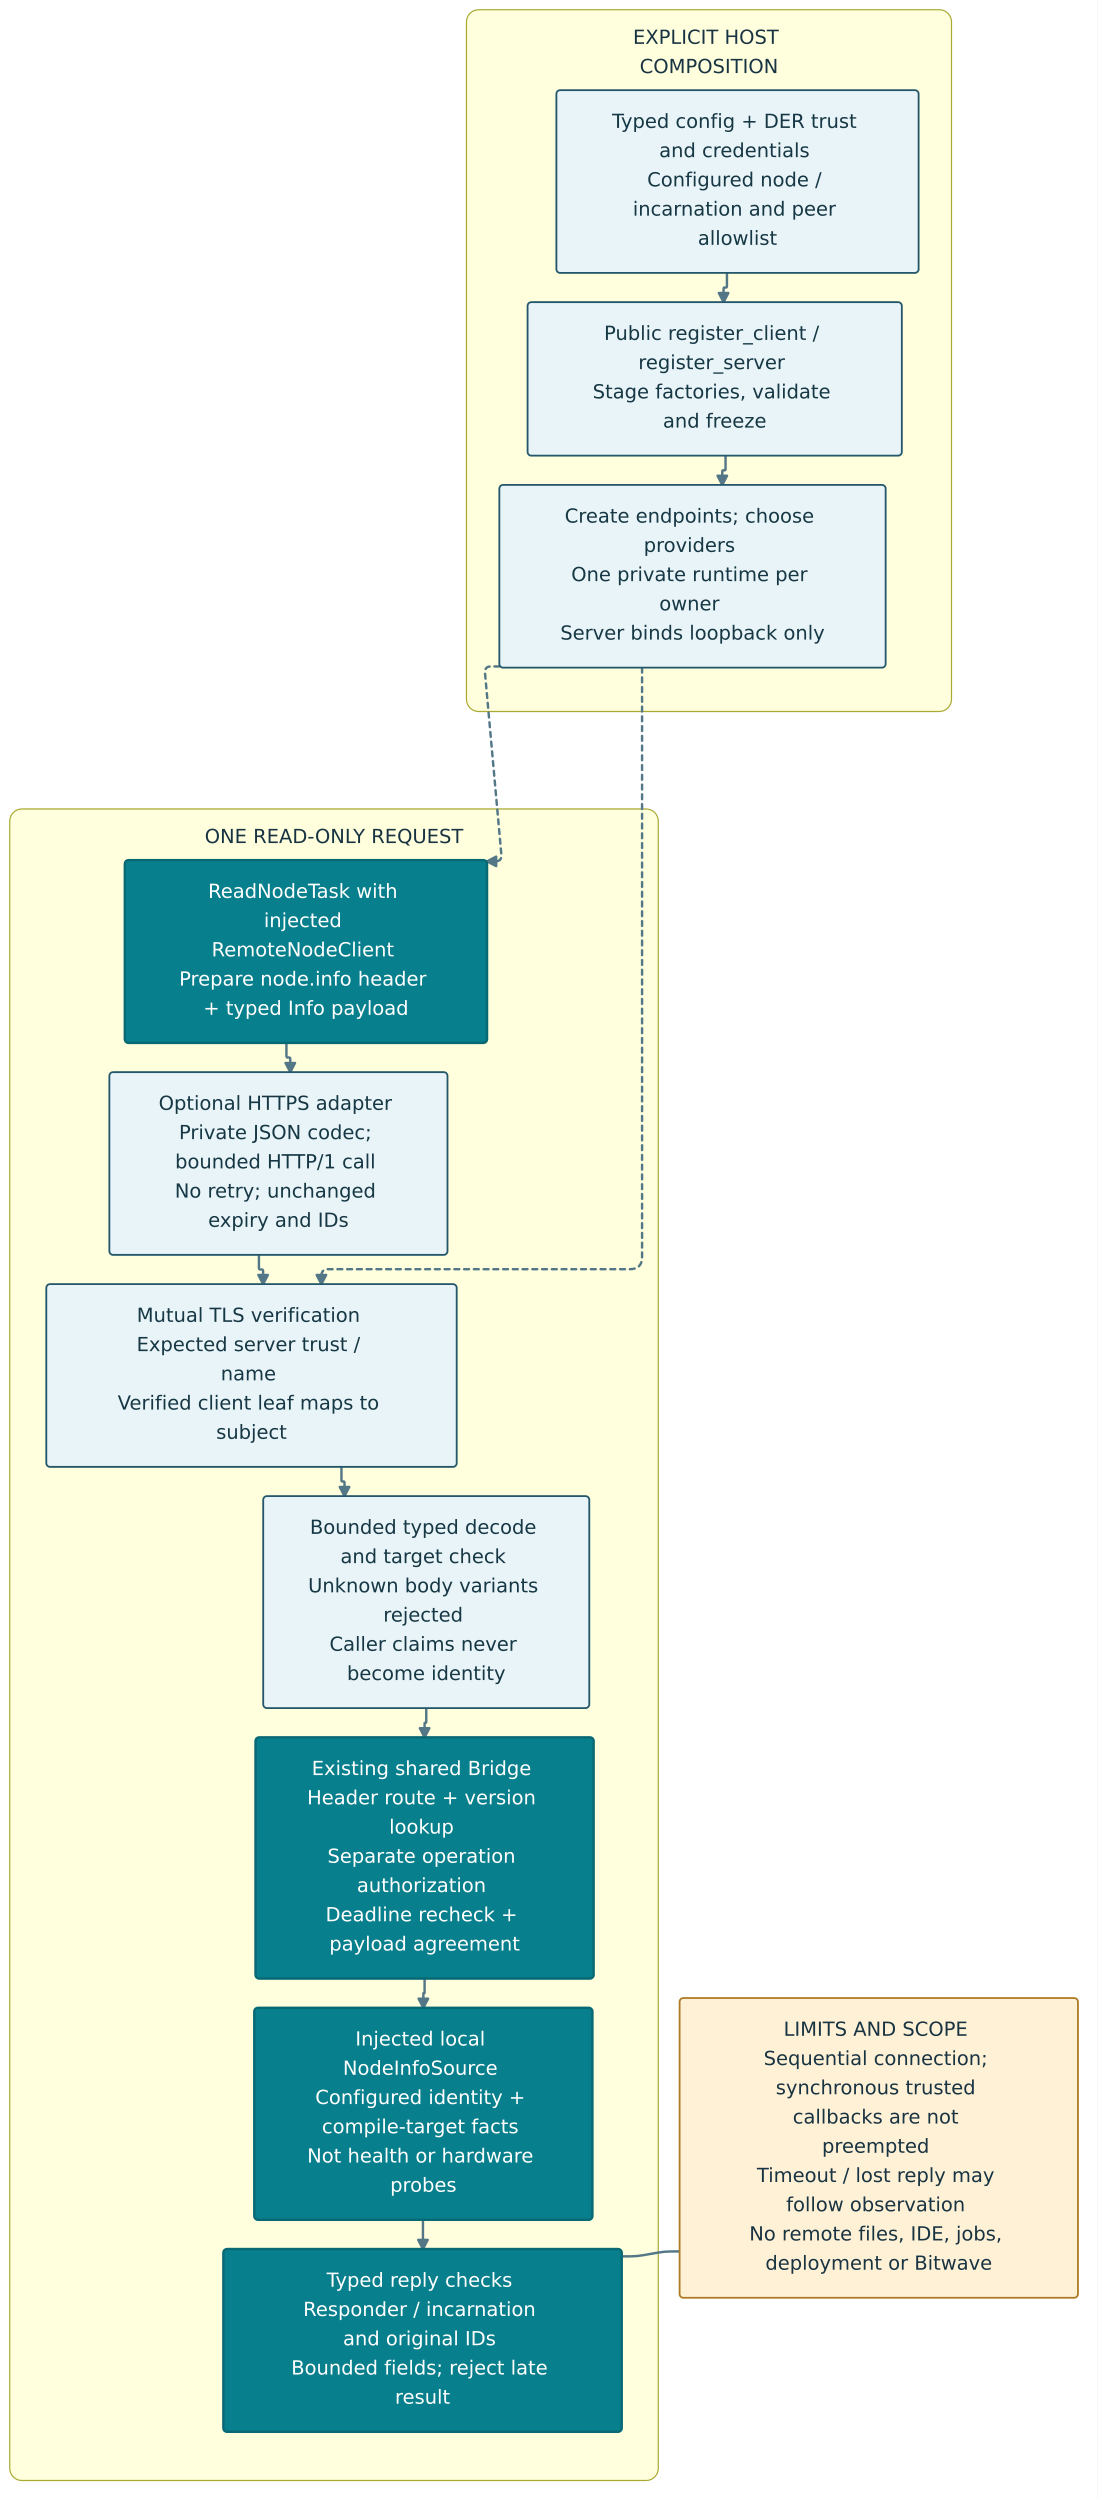
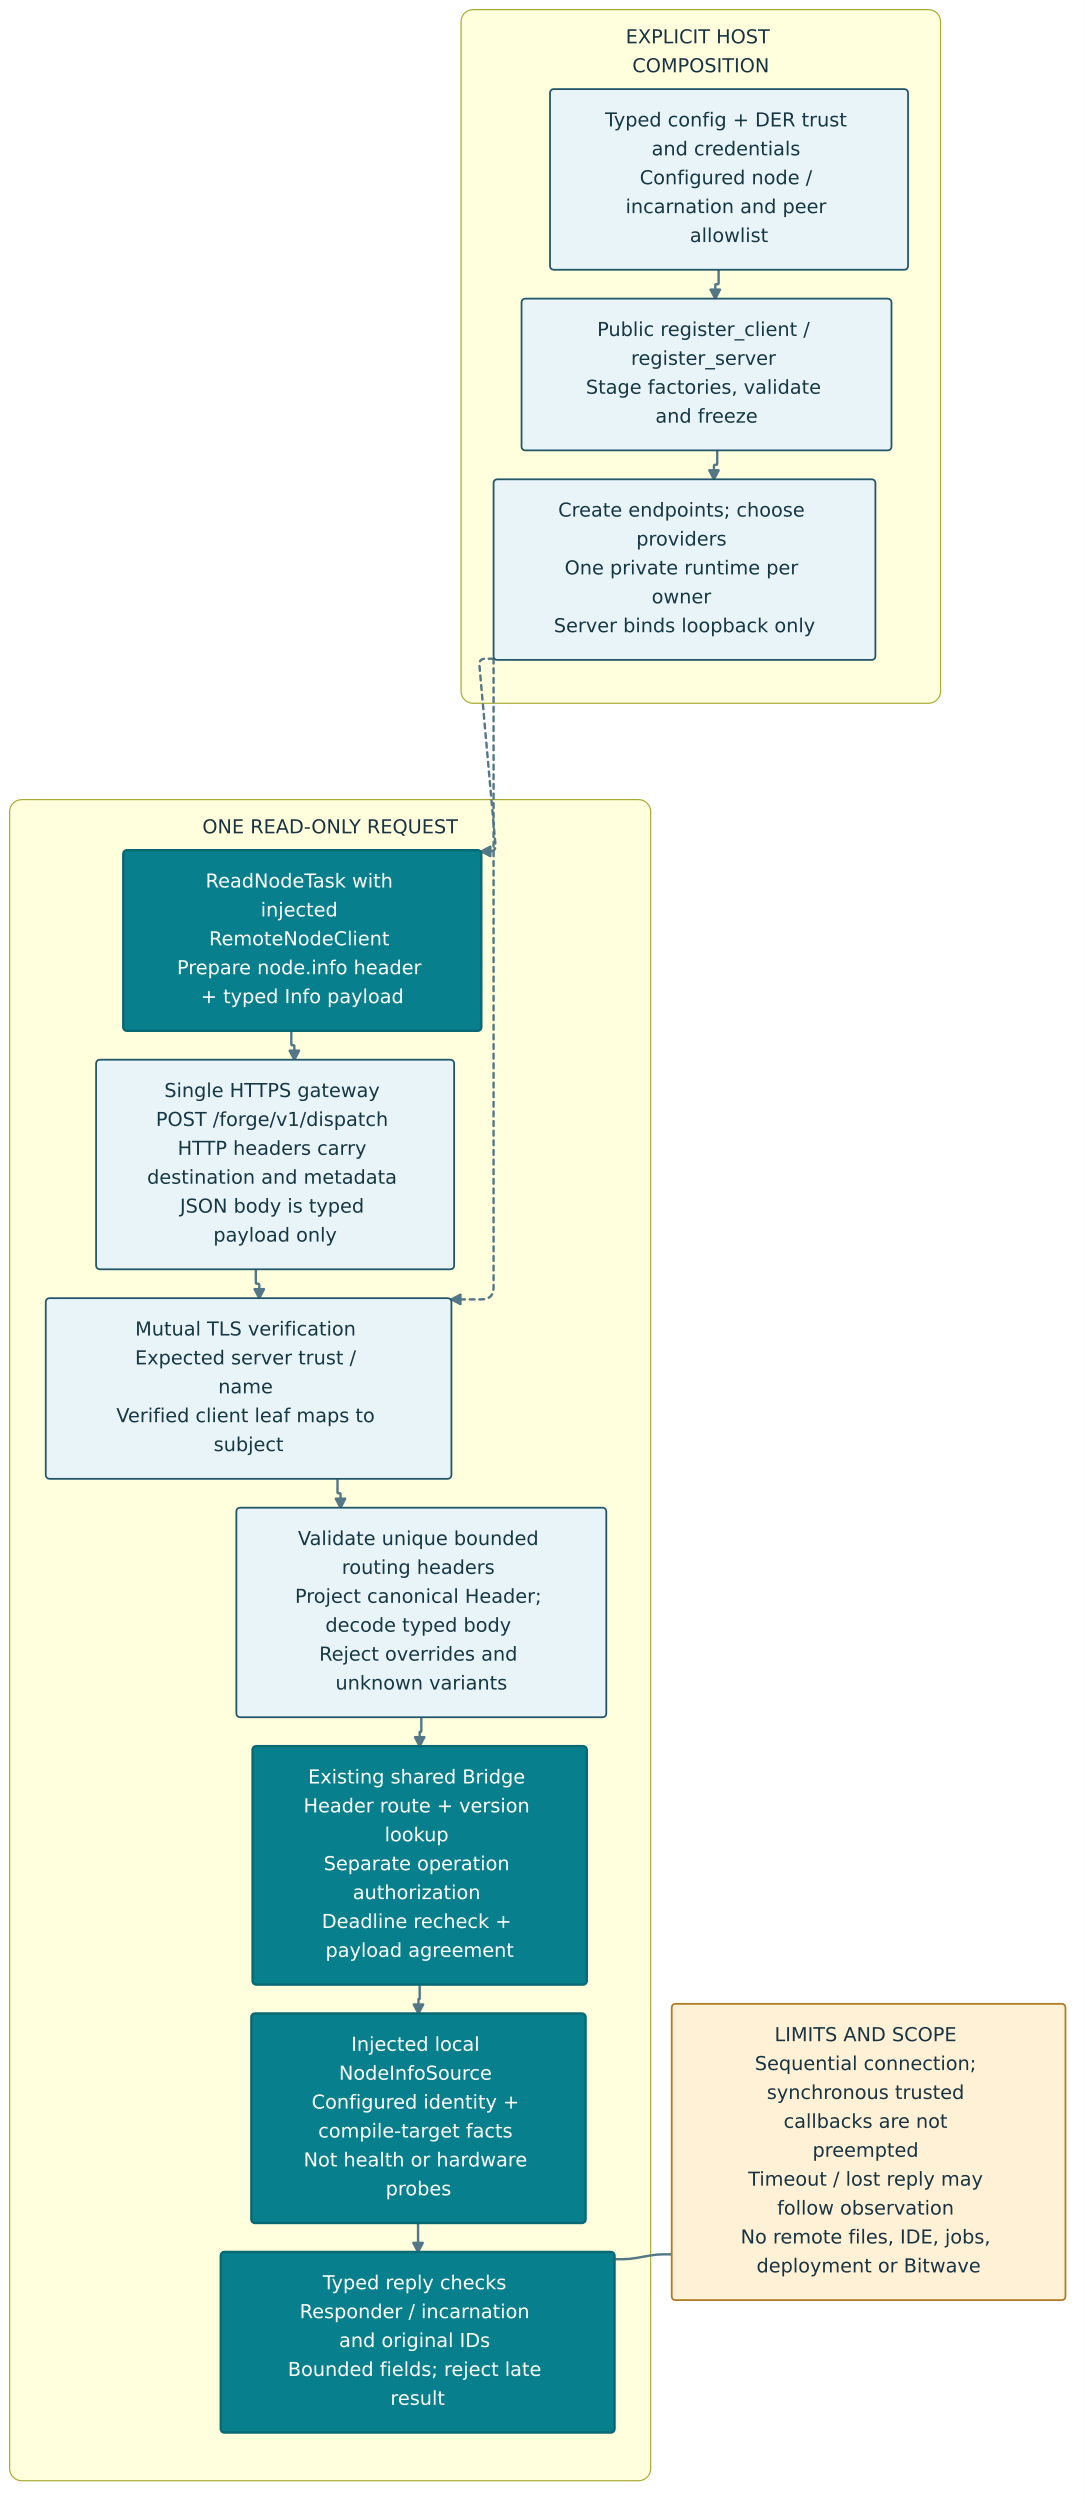
- <svg xmlns="http://www.w3.org/2000/svg" width="900.778" height="2052" viewBox="0 0 900.778 2052">
-   <rect x="0" y="0" width="900.778" height="2052" fill="#ffffff" />
+ <svg xmlns="http://www.w3.org/2000/svg" width="900.773" height="2076" viewBox="0 0 900.773 2076">
+   <rect x="0" y="0" width="900.773" height="2076" fill="#ffffff" />
  <defs>
    <marker id="arrow-0" viewBox="0 0 10 10" refX="5" refY="5" markerUnits="userSpaceOnUse" markerWidth="8" markerHeight="8" orient="auto">
      <path d="M 0 0 L 10 5 L 0 10 z" fill="#537787" stroke="#537787" stroke-width="1" stroke-dasharray="1,0" />
    </marker>
    <marker id="arrow-start-0" viewBox="0 0 10 10" refX="4.5" refY="5" markerUnits="userSpaceOnUse" markerWidth="8" markerHeight="8" orient="auto">
      <path d="M 0 5 L 10 10 L 10 0 z" fill="#537787" stroke="#537787" stroke-width="1" stroke-dasharray="1,0" />
    </marker>
  </defs>
-   <rect x="8.00" y="664.00" width="532.31" height="1372.00" rx="10" ry="10" fill="#FFFFDE" stroke="#AAAA33" stroke-width="1" />
+   <rect x="8.00" y="664.00" width="532.30" height="1396.00" rx="10" ry="10" fill="#FFFFDE" stroke="#AAAA33" stroke-width="1" />
  <text x="274.15" y="692.00" text-anchor="middle" font-family="DejaVu Sans" font-size="16" fill="#183342">
    <tspan x="274.15" dy="0.00">ONE READ-ONLY REQUEST</tspan>
  </text>
-   <rect x="382.86" y="8.00" width="398.13" height="576.00" rx="10" ry="10" fill="#FFFFDE" stroke="#AAAA33" stroke-width="1" />
-   <text x="581.92" y="36.00" text-anchor="middle" font-family="DejaVu Sans" font-size="16" fill="#183342">
-     <tspan x="581.92" dy="0.00">EXPLICIT HOST</tspan>
-     <tspan x="581.92" dy="24.00">COMPOSITION</tspan>
+   <rect x="382.86" y="8.00" width="398.18" height="576.00" rx="10" ry="10" fill="#FFFFDE" stroke="#AAAA33" stroke-width="1" />
+   <text x="581.95" y="36.00" text-anchor="middle" font-family="DejaVu Sans" font-size="16" fill="#183342">
+     <tspan x="581.95" dy="0.00">EXPLICIT HOST</tspan>
+     <tspan x="581.95" dy="24.00">COMPOSITION</tspan>
  </text>
-   <path id="edge-0" class="edgePath" data-edge-id="edge-0" d="M 596.676,224.000 L 596.676,234.983 Q 596.676,236.250 595.429,236.025 L 595.152,235.975 Q 593.905,235.750 593.905,237.017 L 593.905,248.000" fill="none" stroke="#537787" stroke-width="2" stroke-linecap="round" stroke-linejoin="round" />
-   <g transform="translate(593.91 248.00) rotate(90.00)">
+   <path id="edge-0" class="edgePath" data-edge-id="edge-0" d="M 596.735,224.000 L 596.735,234.984 Q 596.735,236.250 595.489,236.025 L 595.212,235.975 Q 593.967,235.750 593.967,237.016 L 593.967,248.000" fill="none" stroke="#537787" stroke-width="2" stroke-linecap="round" stroke-linejoin="round" />
+   <g transform="translate(593.97 248.00) rotate(90.00)">
    <polygon points="0,0 -7.50,3.90 -7.50,-3.90" fill="#537787" stroke="#537787" stroke-width="2" stroke-linejoin="round" stroke-linecap="round" />
  </g>
-   <path id="edge-1" class="edgePath" data-edge-id="edge-1" d="M 595.541,374.000 L 595.541,385.014 Q 595.541,386.250 594.325,386.025 L 594.055,385.975 Q 592.839,385.750 592.839,386.986 L 592.839,398.000" fill="none" stroke="#537787" stroke-width="2" stroke-linecap="round" stroke-linejoin="round" />
-   <g transform="translate(592.84 398.00) rotate(90.00)">
+   <path id="edge-1" class="edgePath" data-edge-id="edge-1" d="M 595.583,374.000 L 595.583,385.009 Q 595.583,386.250 594.363,386.025 L 594.092,385.975 Q 592.872,385.750 592.872,386.991 L 592.872,398.000" fill="none" stroke="#537787" stroke-width="2" stroke-linecap="round" stroke-linejoin="round" />
+   <g transform="translate(592.87 398.00) rotate(90.00)">
    <polygon points="0,0 -7.50,3.90 -7.50,-3.90" fill="#537787" stroke="#537787" stroke-width="2" stroke-linejoin="round" stroke-linecap="round" />
  </g>
-   <path id="edge-2" class="edgePath" data-edge-id="edge-2" d="M 235.105,856.000 L 235.105,866.812 Q 235.105,868.250 236.525,868.025 L 236.840,867.975 Q 238.261,867.750 238.261,869.188 L 238.261,880.000" fill="none" stroke="#537787" stroke-width="2" stroke-linecap="round" stroke-linejoin="round" />
-   <g transform="translate(238.26 880.00) rotate(90.00)">
+   <path id="edge-2" class="edgePath" data-edge-id="edge-2" d="M 241.912,856.000 L 241.912,867.091 Q 241.912,868.250 243.049,868.025 L 243.302,867.975 Q 244.439,867.750 244.439,868.909 L 244.439,880.000" fill="none" stroke="#537787" stroke-width="2" stroke-linecap="round" stroke-linejoin="round" />
+   <g transform="translate(244.44 880.00) rotate(90.00)">
    <polygon points="0,0 -7.50,3.90 -7.50,-3.90" fill="#537787" stroke="#537787" stroke-width="2" stroke-linejoin="round" stroke-linecap="round" />
  </g>
-   <path id="edge-3" class="edgePath" data-edge-id="edge-3" d="M 212.531,1030.000 L 212.531,1040.693 Q 212.531,1042.250 214.072,1042.025 L 214.414,1041.975 Q 215.955,1041.750 215.955,1043.307 L 215.955,1054.000" fill="none" stroke="#537787" stroke-width="2" stroke-linecap="round" stroke-linejoin="round" />
-   <g transform="translate(215.96 1054.00) rotate(90.00)">
+   <path id="edge-3" class="edgePath" data-edge-id="edge-3" d="M 212.439,1054.000 L 212.439,1064.941 Q 212.439,1066.250 213.728,1066.025 L 214.014,1065.975 Q 215.304,1065.750 215.304,1067.059 L 215.304,1078.000" fill="none" stroke="#537787" stroke-width="2" stroke-linecap="round" stroke-linejoin="round" />
+   <g transform="translate(215.30 1078.00) rotate(90.00)">
    <polygon points="0,0 -7.50,3.90 -7.50,-3.90" fill="#537787" stroke="#537787" stroke-width="2" stroke-linejoin="round" stroke-linecap="round" />
  </g>
-   <path id="edge-4" class="edgePath" data-edge-id="edge-4" d="M 280.266,1204.000 L 280.266,1215.099 Q 280.266,1216.250 281.394,1216.025 L 281.645,1215.975 Q 282.774,1215.750 282.774,1216.901 L 282.774,1228.000" fill="none" stroke="#537787" stroke-width="2" stroke-linecap="round" stroke-linejoin="round" />
-   <g transform="translate(282.77 1228.00) rotate(90.00)">
+   <path id="edge-4" class="edgePath" data-edge-id="edge-4" d="M 280.267,1228.000 L 280.267,1239.099 Q 280.267,1240.250 281.396,1240.025 L 281.647,1239.975 Q 282.775,1239.750 282.775,1240.901 L 282.775,1252.000" fill="none" stroke="#537787" stroke-width="2" stroke-linecap="round" stroke-linejoin="round" />
+   <g transform="translate(282.78 1252.00) rotate(90.00)">
    <polygon points="0,0 -7.50,3.90 -7.50,-3.90" fill="#537787" stroke="#537787" stroke-width="2" stroke-linejoin="round" stroke-linecap="round" />
  </g>
-   <path id="edge-5" class="edgePath" data-edge-id="edge-5" d="M 349.865,1402.000 L 349.865,1413.595 Q 349.865,1414.250 349.250,1414.025 L 349.113,1413.975 Q 348.499,1413.750 348.499,1414.405 L 348.499,1426.000" fill="none" stroke="#537787" stroke-width="2" stroke-linecap="round" stroke-linejoin="round" />
-   <g transform="translate(348.50 1426.00) rotate(90.00)">
+   <path id="edge-5" class="edgePath" data-edge-id="edge-5" d="M 349.868,1426.000 L 349.868,1437.594 Q 349.868,1438.250 349.251,1438.025 L 349.115,1437.975 Q 348.498,1437.750 348.498,1438.406 L 348.498,1450.000" fill="none" stroke="#537787" stroke-width="2" stroke-linecap="round" stroke-linejoin="round" />
+   <g transform="translate(348.50 1450.00) rotate(90.00)">
    <polygon points="0,0 -7.50,3.90 -7.50,-3.90" fill="#537787" stroke="#537787" stroke-width="2" stroke-linejoin="round" stroke-linecap="round" />
  </g>
-   <path id="edge-6" class="edgePath" data-edge-id="edge-6" d="M 348.499,1624.000 L 348.499,1635.743 Q 348.499,1636.250 348.044,1636.025 L 347.943,1635.975 Q 347.489,1635.750 347.489,1636.257 L 347.489,1648.000" fill="none" stroke="#537787" stroke-width="2" stroke-linecap="round" stroke-linejoin="round" />
-   <g transform="translate(347.49 1648.00) rotate(90.00)">
+   <path id="edge-6" class="edgePath" data-edge-id="edge-6" d="M 348.498,1648.000 L 348.498,1659.742 Q 348.498,1660.250 348.043,1660.025 L 347.941,1659.975 Q 347.486,1659.750 347.486,1660.258 L 347.486,1672.000" fill="none" stroke="#537787" stroke-width="2" stroke-linecap="round" stroke-linejoin="round" />
+   <g transform="translate(347.49 1672.00) rotate(90.00)">
    <polygon points="0,0 -7.50,3.90 -7.50,-3.90" fill="#537787" stroke="#537787" stroke-width="2" stroke-linejoin="round" stroke-linecap="round" />
  </g>
-   <path id="edge-7" class="edgePath" data-edge-id="edge-7" d="M 347.156,1822.000 L 347.156,1846.000" fill="none" stroke="#537787" stroke-width="2" stroke-linecap="round" stroke-linejoin="round" />
-   <g transform="translate(347.16 1846.00) rotate(90.00)">
+   <path id="edge-7" class="edgePath" data-edge-id="edge-7" d="M 347.152,1846.000 L 347.152,1870.000" fill="none" stroke="#537787" stroke-width="2" stroke-linecap="round" stroke-linejoin="round" />
+   <g transform="translate(347.15 1870.00) rotate(90.00)">
    <polygon points="0,0 -7.50,3.90 -7.50,-3.90" fill="#537787" stroke="#537787" stroke-width="2" stroke-linejoin="round" stroke-linecap="round" />
  </g>
-   <path id="edge-8" class="edgePath" data-edge-id="edge-8" d="M 409.858,547.000 L 403.120,547.000 Q 397.608,547.000 398.102,552.490 L 411.514,701.510 Q 412.008,707.000 406.495,707.000 L 399.758,707.000" fill="none" stroke="#537787" stroke-width="2" stroke-dasharray="4 4" stroke-linecap="round" stroke-linejoin="round" />
-   <g transform="translate(399.76 707.00) rotate(180.00)">
+   <path id="edge-8" class="edgePath" data-edge-id="edge-8" d="M 409.858,547.000 L 403.120,547.000 Q 397.608,547.000 398.099,552.491 L 411.428,701.509 Q 411.920,707.000 406.407,707.000 L 399.670,707.000" fill="none" stroke="#537787" stroke-width="2" stroke-dasharray="4 4" stroke-linecap="round" stroke-linejoin="round" />
+   <g transform="translate(399.67 707.00) rotate(180.00)">
    <polygon points="0,0 -7.50,3.90 -7.50,-3.90" fill="#537787" stroke="#537787" stroke-width="2" stroke-linejoin="round" stroke-linecap="round" />
  </g>
-   <path id="edge-9" class="edgePath" data-edge-id="edge-9" d="M 527.015,548.000 L 527.015,1031.750 Q 527.015,1041.750 517.015,1041.750 L 269.325,1041.750 Q 263.813,1041.750 263.813,1047.262 L 263.813,1054.000" fill="none" stroke="#537787" stroke-width="2" stroke-dasharray="4 4" stroke-linecap="round" stroke-linejoin="round" />
-   <g transform="translate(263.81 1054.00) rotate(90.00)">
+   <path id="edge-9" class="edgePath" data-edge-id="edge-9" d="M 409.858,547.000 L 409.858,1069.000 Q 409.858,1079.000 399.858,1079.000 L 374.858,1079.000" fill="none" stroke="#537787" stroke-width="2" stroke-dasharray="4 4" stroke-linecap="round" stroke-linejoin="round" />
+   <g transform="translate(374.86 1079.00) rotate(180.00)">
    <polygon points="0,0 -7.50,3.90 -7.50,-3.90" fill="#537787" stroke="#537787" stroke-width="2" stroke-linejoin="round" stroke-linecap="round" />
  </g>
-   <path id="edge-10" class="edgePath" data-edge-id="edge-10" d="M 510.308,1852.021 L 517.046,1852.021 Q 522.558,1852.021 527.988,1851.067 L 540.129,1848.933 Q 545.558,1847.979 551.071,1847.979 L 557.808,1847.979" fill="none" stroke="#537787" stroke-width="2" stroke-linecap="round" stroke-linejoin="round" />
-   <rect x="209.73" y="1426.00" width="277.53" height="198.00" rx="3" ry="3" fill="#087f8c" stroke="#086975" stroke-width="2" stroke-linejoin="round" stroke-linecap="round" />
-   <text x="348.50" y="1457.00" text-anchor="middle" font-family="DejaVu Sans" font-size="16" fill="#ffffff">
+   <path id="edge-10" class="edgePath" data-edge-id="edge-10" d="M 510.304,1876.021 L 517.041,1876.021 Q 522.554,1876.021 527.983,1875.067 L 540.124,1872.933 Q 545.554,1871.979 551.066,1871.979 L 557.804,1871.979" fill="none" stroke="#537787" stroke-width="2" stroke-linecap="round" stroke-linejoin="round" />
+   <rect x="209.73" y="1450.00" width="277.53" height="198.00" rx="3" ry="3" fill="#087f8c" stroke="#086975" stroke-width="2" stroke-linejoin="round" stroke-linecap="round" />
+   <text x="348.50" y="1481.00" text-anchor="middle" font-family="DejaVu Sans" font-size="16" fill="#ffffff">
    <tspan x="348.50" dy="0.00">Existing shared Bridge</tspan>
    <tspan x="348.50" dy="24.00">Header route + version</tspan>
    <tspan x="348.50" dy="24.00">lookup</tspan>
    <tspan x="348.50" dy="24.00">Separate operation</tspan>
    <tspan x="348.50" dy="24.00">authorization</tspan>
    <tspan x="348.50" dy="24.00">Deadline recheck +</tspan>
    <tspan x="348.50" dy="24.00">payload agreement</tspan>
  </text>
-   <rect x="456.68" y="74.00" width="297.31" height="150.00" rx="3" ry="3" fill="#e8f4f7" stroke="#24576b" stroke-width="1.5" stroke-linejoin="round" stroke-linecap="round" />
-   <text x="605.34" y="105.00" text-anchor="middle" font-family="DejaVu Sans" font-size="16" fill="#163744">
-     <tspan x="605.34" dy="0.00">Typed config + DER trust</tspan>
-     <tspan x="605.34" dy="24.00">and credentials</tspan>
-     <tspan x="605.34" dy="24.00">Configured node /</tspan>
-     <tspan x="605.34" dy="24.00">incarnation and peer</tspan>
-     <tspan x="605.34" dy="24.00">allowlist</tspan>
+   <rect x="456.73" y="74.00" width="297.31" height="150.00" rx="3" ry="3" fill="#e8f4f7" stroke="#24576b" stroke-width="1.5" stroke-linejoin="round" stroke-linecap="round" />
+   <text x="605.38" y="105.00" text-anchor="middle" font-family="DejaVu Sans" font-size="16" fill="#163744">
+     <tspan x="605.38" dy="0.00">Typed config + DER trust</tspan>
+     <tspan x="605.38" dy="24.00">and credentials</tspan>
+     <tspan x="605.38" dy="24.00">Configured node /</tspan>
+     <tspan x="605.38" dy="24.00">incarnation and peer</tspan>
+     <tspan x="605.38" dy="24.00">allowlist</tspan>
  </text>
-   <rect x="216.04" y="1228.00" width="267.64" height="174.00" rx="3" ry="3" fill="#e8f4f7" stroke="#24576b" stroke-width="1.5" stroke-linejoin="round" stroke-linecap="round" />
-   <text x="349.86" y="1259.00" text-anchor="middle" font-family="DejaVu Sans" font-size="16" fill="#163744">
-     <tspan x="349.86" dy="0.00">Bounded typed decode</tspan>
-     <tspan x="349.86" dy="24.00">and target check</tspan>
-     <tspan x="349.86" dy="24.00">Unknown body variants</tspan>
-     <tspan x="349.86" dy="24.00">rejected</tspan>
-     <tspan x="349.86" dy="24.00">Caller claims never</tspan>
-     <tspan x="349.86" dy="24.00">become identity</tspan>
+   <rect x="196.27" y="1252.00" width="307.19" height="174.00" rx="3" ry="3" fill="#e8f4f7" stroke="#24576b" stroke-width="1.5" stroke-linejoin="round" stroke-linecap="round" />
+   <text x="349.87" y="1283.00" text-anchor="middle" font-family="DejaVu Sans" font-size="16" fill="#163744">
+     <tspan x="349.87" dy="0.00">Validate unique bounded</tspan>
+     <tspan x="349.87" dy="24.00">routing headers</tspan>
+     <tspan x="349.87" dy="24.00">Project canonical Header;</tspan>
+     <tspan x="349.87" dy="24.00">decode typed body</tspan>
+     <tspan x="349.87" dy="24.00">Reject overrides and</tspan>
+     <tspan x="349.87" dy="24.00">unknown variants</tspan>
  </text>
  <rect x="409.86" y="398.00" width="317.08" height="150.00" rx="3" ry="3" fill="#e8f4f7" stroke="#24576b" stroke-width="1.5" stroke-linejoin="round" stroke-linecap="round" />
  <text x="568.40" y="429.00" text-anchor="middle" font-family="DejaVu Sans" font-size="16" fill="#163744">
    <tspan x="568.40" dy="0.00">Create endpoints; choose</tspan>
    <tspan x="568.40" dy="24.00">providers</tspan>
    <tspan x="568.40" dy="24.00">One private runtime per</tspan>
    <tspan x="568.40" dy="24.00">owner</tspan>
    <tspan x="568.40" dy="24.00">Server binds loopback only</tspan>
  </text>
-   <rect x="89.77" y="880.00" width="277.53" height="150.00" rx="3" ry="3" fill="#e8f4f7" stroke="#24576b" stroke-width="1.5" stroke-linejoin="round" stroke-linecap="round" />
-   <text x="228.53" y="911.00" text-anchor="middle" font-family="DejaVu Sans" font-size="16" fill="#163744">
-     <tspan x="228.53" dy="0.00">Optional HTTPS adapter</tspan>
-     <tspan x="228.53" dy="24.00">Private JSON codec;</tspan>
-     <tspan x="228.53" dy="24.00">bounded HTTP/1 call</tspan>
-     <tspan x="228.53" dy="24.00">No retry; unchanged</tspan>
-     <tspan x="228.53" dy="24.00">expiry and IDs</tspan>
+   <rect x="79.79" y="880.00" width="297.31" height="174.00" rx="3" ry="3" fill="#e8f4f7" stroke="#24576b" stroke-width="1.5" stroke-linejoin="round" stroke-linecap="round" />
+   <text x="228.44" y="911.00" text-anchor="middle" font-family="DejaVu Sans" font-size="16" fill="#163744">
+     <tspan x="228.44" dy="0.00">Single HTTPS gateway</tspan>
+     <tspan x="228.44" dy="24.00">POST /forge/v1/dispatch</tspan>
+     <tspan x="228.44" dy="24.00">HTTP headers carry</tspan>
+     <tspan x="228.44" dy="24.00">destination and metadata</tspan>
+     <tspan x="228.44" dy="24.00">JSON body is typed</tspan>
+     <tspan x="228.44" dy="24.00">payload only</tspan>
  </text>
-   <rect x="557.81" y="1640.00" width="326.97" height="246.00" rx="3" ry="3" fill="#fff1d6" stroke="#ae7b26" stroke-width="1.5" stroke-linejoin="round" stroke-linecap="round" />
-   <text x="721.29" y="1671.00" text-anchor="middle" font-family="DejaVu Sans" font-size="16" fill="#183342">
+   <rect x="557.80" y="1664.00" width="326.97" height="246.00" rx="3" ry="3" fill="#fff1d6" stroke="#ae7b26" stroke-width="1.5" stroke-linejoin="round" stroke-linecap="round" />
+   <text x="721.29" y="1695.00" text-anchor="middle" font-family="DejaVu Sans" font-size="16" fill="#183342">
    <tspan x="721.29" dy="0.00">LIMITS AND SCOPE</tspan>
    <tspan x="721.29" dy="24.00">Sequential connection;</tspan>
    <tspan x="721.29" dy="24.00">synchronous trusted</tspan>
    <tspan x="721.29" dy="24.00">callbacks are not</tspan>
    <tspan x="721.29" dy="24.00">preempted</tspan>
    <tspan x="721.29" dy="24.00">Timeout / lost reply may</tspan>
    <tspan x="721.29" dy="24.00">follow observation</tspan>
    <tspan x="721.29" dy="24.00">No remote files, IDE, jobs,</tspan>
    <tspan x="721.29" dy="24.00">deployment or Bitwave</tspan>
  </text>
-   <rect x="208.72" y="1648.00" width="277.53" height="174.00" rx="3" ry="3" fill="#087f8c" stroke="#086975" stroke-width="2" stroke-linejoin="round" stroke-linecap="round" />
-   <text x="347.49" y="1679.00" text-anchor="middle" font-family="DejaVu Sans" font-size="16" fill="#ffffff">
+   <rect x="208.72" y="1672.00" width="277.53" height="174.00" rx="3" ry="3" fill="#087f8c" stroke="#086975" stroke-width="2" stroke-linejoin="round" stroke-linecap="round" />
+   <text x="347.49" y="1703.00" text-anchor="middle" font-family="DejaVu Sans" font-size="16" fill="#ffffff">
    <tspan x="347.49" dy="0.00">Injected local</tspan>
    <tspan x="347.49" dy="24.00">NodeInfoSource</tspan>
    <tspan x="347.49" dy="24.00">Configured identity +</tspan>
    <tspan x="347.49" dy="24.00">compile-target facts</tspan>
    <tspan x="347.49" dy="24.00">Not health or hardware</tspan>
    <tspan x="347.49" dy="24.00">probes</tspan>
  </text>
-   <rect x="183.34" y="1846.00" width="326.97" height="150.00" rx="3" ry="3" fill="#087f8c" stroke="#086975" stroke-width="2" stroke-linejoin="round" stroke-linecap="round" />
-   <text x="346.82" y="1877.00" text-anchor="middle" font-family="DejaVu Sans" font-size="16" fill="#ffffff">
+   <rect x="183.33" y="1870.00" width="326.97" height="150.00" rx="3" ry="3" fill="#087f8c" stroke="#086975" stroke-width="2" stroke-linejoin="round" stroke-linecap="round" />
+   <text x="346.82" y="1901.00" text-anchor="middle" font-family="DejaVu Sans" font-size="16" fill="#ffffff">
    <tspan x="346.82" dy="0.00">Typed reply checks</tspan>
    <tspan x="346.82" dy="24.00">Responder / incarnation</tspan>
    <tspan x="346.82" dy="24.00">and original IDs</tspan>
    <tspan x="346.82" dy="24.00">Bounded fields; reject late</tspan>
    <tspan x="346.82" dy="24.00">result</tspan>
  </text>
-   <rect x="433.03" y="248.00" width="307.19" height="126.00" rx="3" ry="3" fill="#e8f4f7" stroke="#24576b" stroke-width="1.5" stroke-linejoin="round" stroke-linecap="round" />
-   <text x="586.63" y="279.00" text-anchor="middle" font-family="DejaVu Sans" font-size="16" fill="#163744">
-     <tspan x="586.63" dy="0.00">Public register_client /</tspan>
-     <tspan x="586.63" dy="24.00">register_server</tspan>
-     <tspan x="586.63" dy="24.00">Stage factories, validate</tspan>
-     <tspan x="586.63" dy="24.00">and freeze</tspan>
+   <rect x="433.10" y="248.00" width="307.19" height="126.00" rx="3" ry="3" fill="#e8f4f7" stroke="#24576b" stroke-width="1.5" stroke-linejoin="round" stroke-linecap="round" />
+   <text x="586.70" y="279.00" text-anchor="middle" font-family="DejaVu Sans" font-size="16" fill="#163744">
+     <tspan x="586.70" dy="0.00">Public register_client /</tspan>
+     <tspan x="586.70" dy="24.00">register_server</tspan>
+     <tspan x="586.70" dy="24.00">Stage factories, validate</tspan>
+     <tspan x="586.70" dy="24.00">and freeze</tspan>
  </text>
-   <rect x="102.45" y="706.00" width="297.31" height="150.00" rx="3" ry="3" fill="#087f8c" stroke="#086975" stroke-width="2" stroke-linejoin="round" stroke-linecap="round" />
-   <text x="251.10" y="737.00" text-anchor="middle" font-family="DejaVu Sans" font-size="16" fill="#ffffff">
-     <tspan x="251.10" dy="0.00">ReadNodeTask with</tspan>
-     <tspan x="251.10" dy="24.00">injected</tspan>
-     <tspan x="251.10" dy="24.00">RemoteNodeClient</tspan>
-     <tspan x="251.10" dy="24.00">Prepare node.info header</tspan>
-     <tspan x="251.10" dy="24.00">+ typed Info payload</tspan>
+   <rect x="102.36" y="706.00" width="297.31" height="150.00" rx="3" ry="3" fill="#087f8c" stroke="#086975" stroke-width="2" stroke-linejoin="round" stroke-linecap="round" />
+   <text x="251.02" y="737.00" text-anchor="middle" font-family="DejaVu Sans" font-size="16" fill="#ffffff">
+     <tspan x="251.02" dy="0.00">ReadNodeTask with</tspan>
+     <tspan x="251.02" dy="24.00">injected</tspan>
+     <tspan x="251.02" dy="24.00">RemoteNodeClient</tspan>
+     <tspan x="251.02" dy="24.00">Prepare node.info header</tspan>
+     <tspan x="251.02" dy="24.00">+ typed Info payload</tspan>
  </text>
-   <rect x="38.00" y="1054.00" width="336.86" height="150.00" rx="3" ry="3" fill="#e8f4f7" stroke="#24576b" stroke-width="1.5" stroke-linejoin="round" stroke-linecap="round" />
-   <text x="206.43" y="1085.00" text-anchor="middle" font-family="DejaVu Sans" font-size="16" fill="#163744">
+   <rect x="38.00" y="1078.00" width="336.86" height="150.00" rx="3" ry="3" fill="#e8f4f7" stroke="#24576b" stroke-width="1.5" stroke-linejoin="round" stroke-linecap="round" />
+   <text x="206.43" y="1109.00" text-anchor="middle" font-family="DejaVu Sans" font-size="16" fill="#163744">
    <tspan x="206.43" dy="0.00">Mutual TLS verification</tspan>
    <tspan x="206.43" dy="24.00">Expected server trust /</tspan>
    <tspan x="206.43" dy="24.00">name</tspan>
    <tspan x="206.43" dy="24.00">Verified client leaf maps to</tspan>
    <tspan x="206.43" dy="24.00">subject</tspan>
  </text>
</svg>
